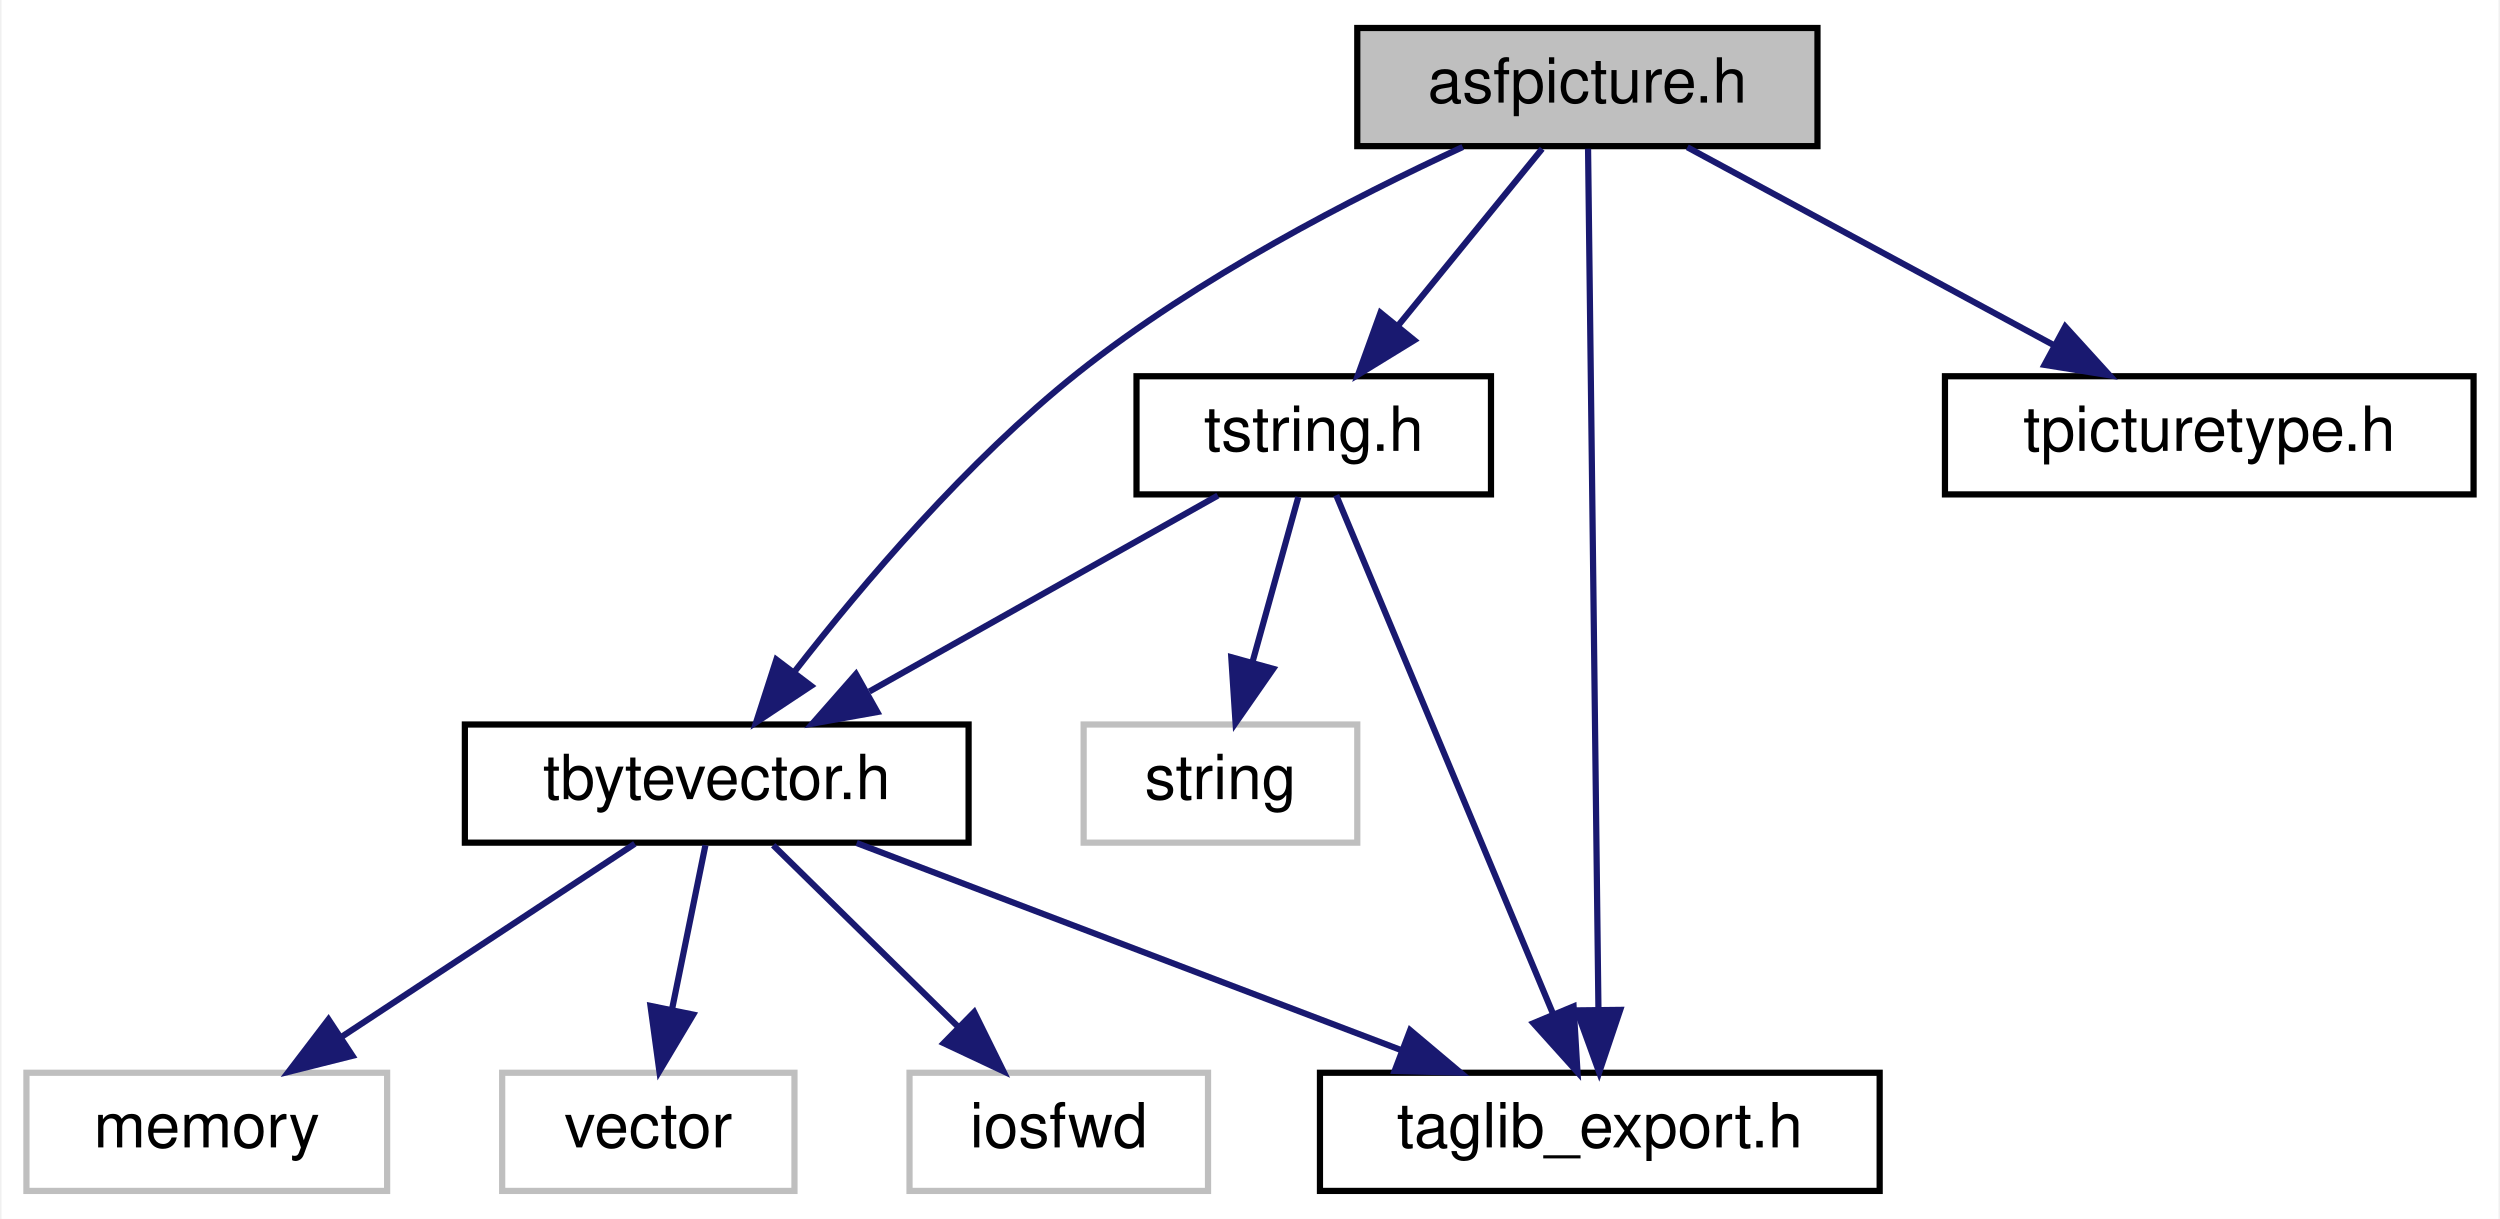
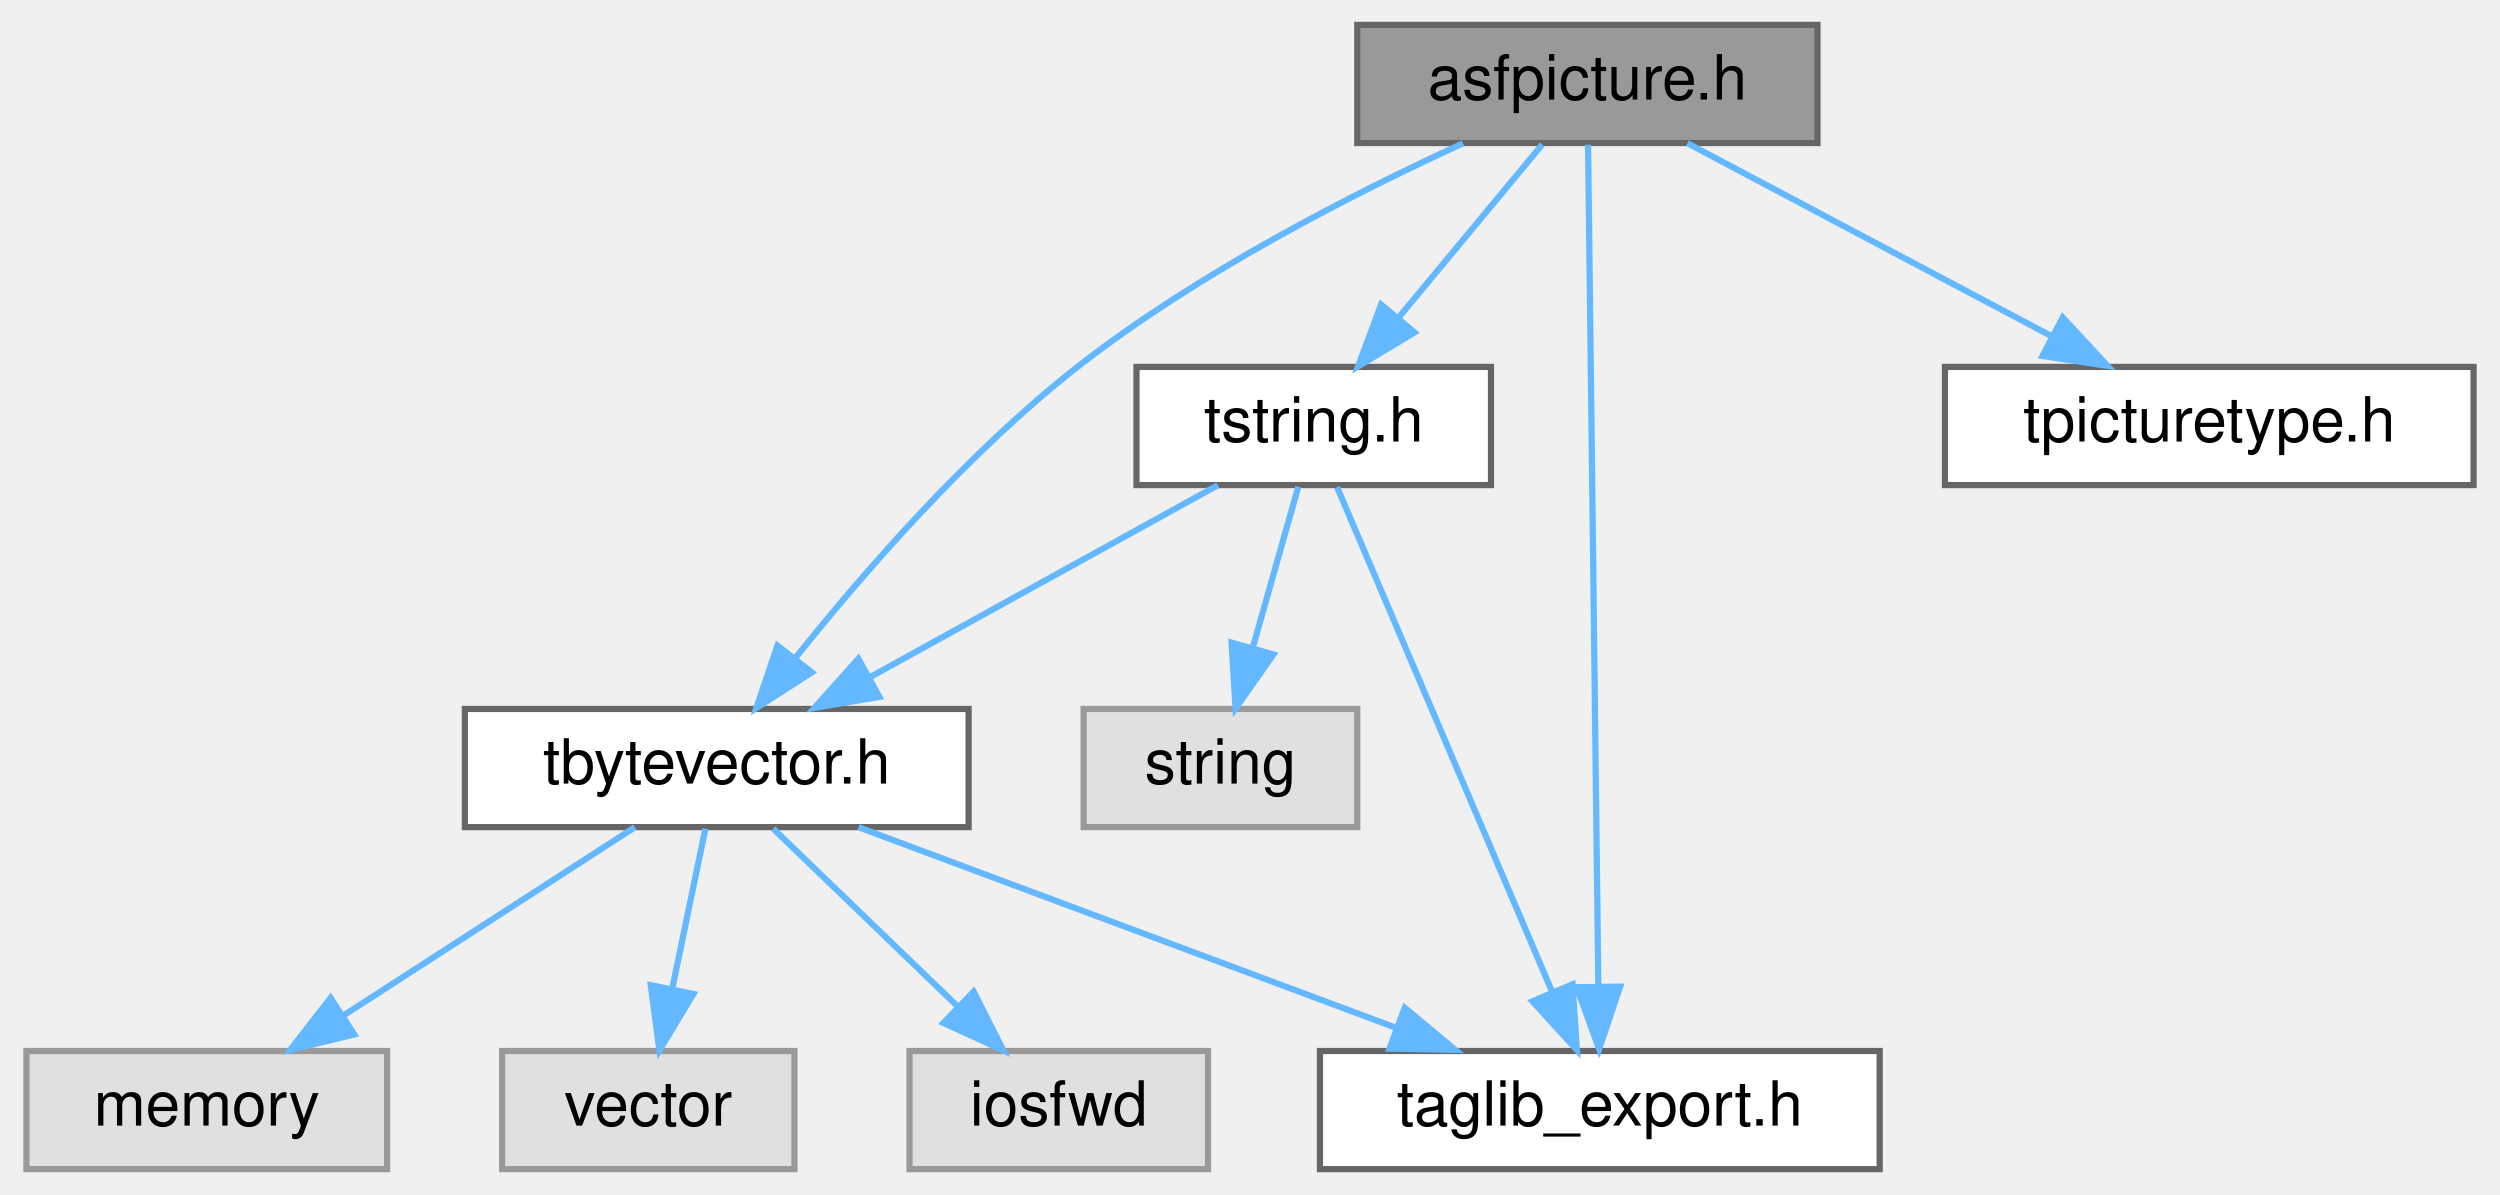
- <svg xmlns="http://www.w3.org/2000/svg" xmlns:xlink="http://www.w3.org/1999/xlink" width="402pt" height="196pt" viewBox="0.00 0.00 401.50 196.00">
-   <g id="graph0" class="graph" transform="scale(1 1) rotate(0) translate(4 192)">
-     <polygon fill="white" stroke="transparent" points="-4,4 -4,-192 397.5,-192 397.5,4 -4,4" />
-     <g id="node1" class="node">
-       <g id="a_node1">
+ <svg xmlns="http://www.w3.org/2000/svg" xmlns:xlink="http://www.w3.org/1999/xlink" width="402pt" height="192pt" viewBox="0.00 0.00 401.50 192.00">
+   <g id="graph0" class="graph" transform="scale(1 1) rotate(0) translate(4 188)">
+     <g id="Node000001" class="node">
+       <g id="a_Node000001">
        <a xlink:title=" ">
-           <polygon fill="#bfbfbf" stroke="black" points="214,-168.5 214,-187.5 288,-187.5 288,-168.5 214,-168.5" />
-           <text text-anchor="middle" x="251" y="-175.5" font-family="Helvetica,sans-Serif" font-size="10.00">asfpicture.h</text>
+           <polygon fill="#999999" stroke="#666666" points="288,-184 214,-184 214,-165 288,-165 288,-184" />
+           <text text-anchor="middle" x="251" y="-172" font-family="Helvetica,sans-Serif" font-size="10.00">asfpicture.h</text>
        </a>
      </g>
    </g>
-     <g id="node2" class="node">
-       <g id="a_node2">
+     <g id="Node000002" class="node">
+       <g id="a_Node000002">
        <a xlink:href="tstring_8h.html" target="_top" xlink:title=" ">
-           <polygon fill="white" stroke="black" points="178.5,-112.5 178.5,-131.5 235.5,-131.5 235.5,-112.5 178.5,-112.5" />
-           <text text-anchor="middle" x="207" y="-119.5" font-family="Helvetica,sans-Serif" font-size="10.00">tstring.h</text>
+           <polygon fill="white" stroke="#666666" points="235.5,-129 178.5,-129 178.5,-110 235.5,-110 235.5,-129" />
+           <text text-anchor="middle" x="207" y="-117" font-family="Helvetica,sans-Serif" font-size="10.00">tstring.h</text>
        </a>
      </g>
    </g>
-     <g id="edge1" class="edge">
-       <path fill="none" stroke="midnightblue" d="M243.73,-168.08C237.46,-160.38 228.21,-149.03 220.57,-139.65" />
-       <polygon fill="midnightblue" stroke="midnightblue" points="223.16,-137.29 214.13,-131.75 217.73,-141.71 223.16,-137.29" />
-     </g>
-     <g id="node4" class="node">
-       <g id="a_node4">
-         <a xlink:href="tbytevector_8h.html" target="_top" xlink:title=" ">
-           <polygon fill="white" stroke="black" points="70.5,-56.5 70.5,-75.5 151.5,-75.5 151.5,-56.5 70.5,-56.5" />
-           <text text-anchor="middle" x="111" y="-63.5" font-family="Helvetica,sans-Serif" font-size="10.00">tbytevector.h</text>
+     <g id="edge1_Node000001_Node000002" class="edge">
+       <g id="a_edge1_Node000001_Node000002">
+         <a xlink:title=" ">
+           <path fill="none" stroke="#63b8ff" d="M243.73,-164.75C237.46,-157.18 228.21,-146.05 220.57,-136.84" />
+           <polygon fill="#63b8ff" stroke="#63b8ff" points="223.21,-134.55 214.13,-129.09 217.83,-139.02 223.21,-134.55" />
        </a>
      </g>
    </g>
-     <g id="edge9" class="edge">
-       <path fill="none" stroke="midnightblue" d="M230.96,-168.36C213.6,-160.35 188.32,-147.37 169,-132 151.33,-117.94 134.54,-98.17 123.62,-84.14" />
-       <polygon fill="midnightblue" stroke="midnightblue" points="126.17,-81.71 117.34,-75.86 120.59,-85.94 126.17,-81.71" />
-     </g>
-     <g id="node8" class="node">
-       <g id="a_node8">
-         <a xlink:href="taglib__export_8h.html" target="_top" xlink:title=" ">
-           <polygon fill="white" stroke="black" points="208,-0.5 208,-19.5 298,-19.5 298,-0.5 208,-0.5" />
-           <text text-anchor="middle" x="253" y="-7.5" font-family="Helvetica,sans-Serif" font-size="10.00">taglib_export.h</text>
+     <g id="Node000004" class="node">
+       <g id="a_Node000004">
+         <a xlink:href="tbytevector_8h.html" target="_top" xlink:title=" ">
+           <polygon fill="white" stroke="#666666" points="151.5,-74 70.5,-74 70.5,-55 151.5,-55 151.5,-74" />
+           <text text-anchor="middle" x="111" y="-62" font-family="Helvetica,sans-Serif" font-size="10.00">tbytevector.h</text>
        </a>
      </g>
    </g>
-     <g id="edge11" class="edge">
-       <path fill="none" stroke="midnightblue" d="M251.11,-168.08C251.42,-141.95 252.35,-65.21 252.78,-29.58" />
-       <polygon fill="midnightblue" stroke="midnightblue" points="256.28,-29.61 252.9,-19.57 249.28,-29.53 256.28,-29.61" />
-     </g>
-     <g id="node9" class="node">
-       <g id="a_node9">
-         <a xlink:href="tpicturetype_8h.html" target="_top" xlink:title=" ">
-           <polygon fill="white" stroke="black" points="308.5,-112.5 308.5,-131.5 393.5,-131.5 393.5,-112.5 308.5,-112.5" />
-           <text text-anchor="middle" x="351" y="-119.5" font-family="Helvetica,sans-Serif" font-size="10.00">tpicturetype.h</text>
+     <g id="edge9_Node000001_Node000004" class="edge">
+       <g id="a_edge9_Node000001_Node000004">
+         <a xlink:title=" ">
+           <path fill="none" stroke="#63b8ff" d="M231,-164.95C213.66,-157.01 188.39,-144.17 169,-129 151.44,-115.26 134.64,-95.95 123.68,-82.24" />
+           <polygon fill="#63b8ff" stroke="#63b8ff" points="126.28,-79.89 117.37,-74.15 120.76,-84.19 126.28,-79.89" />
        </a>
      </g>
    </g>
-     <g id="edge10" class="edge">
-       <path fill="none" stroke="midnightblue" d="M267.07,-168.32C282.96,-159.74 307.51,-146.49 325.96,-136.52" />
-       <polygon fill="midnightblue" stroke="midnightblue" points="327.84,-139.49 334.97,-131.65 324.51,-133.33 327.84,-139.49" />
-     </g>
-     <g id="node3" class="node">
-       <g id="a_node3">
-         <a xlink:title=" ">
-           <polygon fill="white" stroke="#bfbfbf" points="170,-56.5 170,-75.5 214,-75.5 214,-56.5 170,-56.5" />
-           <text text-anchor="middle" x="192" y="-63.5" font-family="Helvetica,sans-Serif" font-size="10.00">string</text>
+     <g id="Node000008" class="node">
+       <g id="a_Node000008">
+         <a xlink:href="taglib__export_8h.html" target="_top" xlink:title=" ">
+           <polygon fill="white" stroke="#666666" points="298,-19 208,-19 208,0 298,0 298,-19" />
+           <text text-anchor="middle" x="253" y="-7" font-family="Helvetica,sans-Serif" font-size="10.00">taglib_export.h</text>
        </a>
      </g>
    </g>
-     <g id="edge2" class="edge">
-       <path fill="none" stroke="midnightblue" d="M204.52,-112.08C202.51,-104.85 199.61,-94.41 197.11,-85.4" />
-       <polygon fill="midnightblue" stroke="midnightblue" points="200.48,-84.45 194.43,-75.75 193.74,-86.32 200.48,-84.45" />
-     </g>
-     <g id="edge3" class="edge">
-       <path fill="none" stroke="midnightblue" d="M191.58,-112.32C176.46,-103.82 153.18,-90.73 135.53,-80.8" />
-       <polygon fill="midnightblue" stroke="midnightblue" points="136.82,-77.51 126.39,-75.65 133.39,-83.61 136.82,-77.51" />
-     </g>
-     <g id="edge8" class="edge">
-       <path fill="none" stroke="midnightblue" d="M210.61,-112.37C218.1,-94.46 235.47,-52.92 245.49,-28.95" />
-       <polygon fill="midnightblue" stroke="midnightblue" points="248.78,-30.17 249.41,-19.59 242.32,-27.47 248.78,-30.17" />
-     </g>
-     <g id="node5" class="node">
-       <g id="a_node5">
+     <g id="edge11_Node000001_Node000008" class="edge">
+       <g id="a_edge11_Node000001_Node000008">
        <a xlink:title=" ">
-           <polygon fill="white" stroke="#bfbfbf" points="0,-0.5 0,-19.5 58,-19.5 58,-0.5 0,-0.5" />
-           <text text-anchor="middle" x="29" y="-7.5" font-family="Helvetica,sans-Serif" font-size="10.00">memory</text>
+           <path fill="none" stroke="#63b8ff" d="M251.11,-164.74C251.42,-139.31 252.33,-65.08 252.76,-29.69" />
+           <polygon fill="#63b8ff" stroke="#63b8ff" points="256.27,-29.35 252.89,-19.31 249.27,-29.26 256.27,-29.35" />
        </a>
      </g>
    </g>
-     <g id="edge4" class="edge">
-       <path fill="none" stroke="midnightblue" d="M97.83,-56.32C85.15,-47.98 65.77,-35.21 50.79,-25.35" />
-       <polygon fill="midnightblue" stroke="midnightblue" points="52.42,-22.23 42.14,-19.65 48.57,-28.08 52.42,-22.23" />
-     </g>
-     <g id="node6" class="node">
-       <g id="a_node6">
-         <a xlink:title=" ">
-           <polygon fill="white" stroke="#bfbfbf" points="76.5,-0.5 76.5,-19.5 123.5,-19.5 123.5,-0.5 76.5,-0.5" />
-           <text text-anchor="middle" x="100" y="-7.5" font-family="Helvetica,sans-Serif" font-size="10.00">vector</text>
+     <g id="Node000009" class="node">
+       <g id="a_Node000009">
+         <a xlink:href="tpicturetype_8h.html" target="_top" xlink:title=" ">
+           <polygon fill="white" stroke="#666666" points="393.5,-129 308.5,-129 308.5,-110 393.5,-110 393.5,-129" />
+           <text text-anchor="middle" x="351" y="-117" font-family="Helvetica,sans-Serif" font-size="10.00">tpicturetype.h</text>
        </a>
      </g>
    </g>
-     <g id="edge5" class="edge">
-       <path fill="none" stroke="midnightblue" d="M109.18,-56.08C107.73,-48.93 105.63,-38.64 103.81,-29.69" />
-       <polygon fill="midnightblue" stroke="midnightblue" points="107.21,-28.85 101.78,-19.75 100.35,-30.25 107.21,-28.85" />
-     </g>
-     <g id="node7" class="node">
-       <g id="a_node7">
+     <g id="edge10_Node000001_Node000009" class="edge">
+       <g id="a_edge10_Node000001_Node000009">
        <a xlink:title=" ">
-           <polygon fill="white" stroke="#bfbfbf" points="142,-0.5 142,-19.5 190,-19.5 190,-0.5 142,-0.5" />
-           <text text-anchor="middle" x="166" y="-7.5" font-family="Helvetica,sans-Serif" font-size="10.00">iosfwd</text>
+           <path fill="none" stroke="#63b8ff" d="M267.07,-164.98C282.86,-156.61 307.22,-143.7 325.63,-133.95" />
+           <polygon fill="#63b8ff" stroke="#63b8ff" points="327.44,-136.95 334.64,-129.17 324.17,-130.76 327.44,-136.95" />
        </a>
      </g>
    </g>
-     <g id="edge6" class="edge">
-       <path fill="none" stroke="midnightblue" d="M120.08,-56.08C128.17,-48.14 140.2,-36.34 149.91,-26.8" />
-       <polygon fill="midnightblue" stroke="midnightblue" points="152.4,-29.25 157.09,-19.75 147.5,-24.26 152.4,-29.25" />
+     <g id="Node000003" class="node">
+       <g id="a_Node000003">
+         <a xlink:title=" ">
+           <polygon fill="#e0e0e0" stroke="#999999" points="214,-74 170,-74 170,-55 214,-55 214,-74" />
+           <text text-anchor="middle" x="192" y="-62" font-family="Helvetica,sans-Serif" font-size="10.00">string</text>
+         </a>
+       </g>
    </g>
-     <g id="edge7" class="edge">
-       <path fill="none" stroke="midnightblue" d="M133.5,-56.44C157.08,-47.48 194.32,-33.31 220.96,-23.18" />
-       <polygon fill="midnightblue" stroke="midnightblue" points="222.5,-26.34 230.6,-19.52 220.01,-19.8 222.5,-26.34" />
+     <g id="edge2_Node000002_Node000003" class="edge">
+       <g id="a_edge2_Node000002_Node000003">
+         <a xlink:title=" ">
+           <path fill="none" stroke="#63b8ff" d="M204.52,-109.75C202.54,-102.72 199.68,-92.62 197.19,-83.84" />
+           <polygon fill="#63b8ff" stroke="#63b8ff" points="200.52,-82.76 194.43,-74.09 193.79,-84.66 200.52,-82.76" />
+         </a>
+       </g>
+     </g>
+     <g id="edge3_Node000002_Node000004" class="edge">
+       <g id="a_edge3_Node000002_Node000004">
+         <a xlink:title=" ">
+           <path fill="none" stroke="#63b8ff" d="M191.58,-109.98C176.55,-101.69 153.46,-88.94 135.84,-79.22" />
+           <polygon fill="#63b8ff" stroke="#63b8ff" points="137.15,-75.94 126.7,-74.17 133.77,-82.07 137.15,-75.94" />
+         </a>
+       </g>
+     </g>
+     <g id="edge8_Node000002_Node000008" class="edge">
+       <g id="a_edge8_Node000002_Node000008">
+         <a xlink:title=" ">
+           <path fill="none" stroke="#63b8ff" d="M210.76,-109.66C218.28,-92.01 235.29,-52.09 245.28,-28.64" />
+           <polygon fill="#63b8ff" stroke="#63b8ff" points="248.61,-29.73 249.31,-19.16 242.17,-26.99 248.61,-29.73" />
+         </a>
+       </g>
+     </g>
+     <g id="Node000005" class="node">
+       <g id="a_Node000005">
+         <a xlink:title=" ">
+           <polygon fill="#e0e0e0" stroke="#999999" points="58,-19 0,-19 0,0 58,0 58,-19" />
+           <text text-anchor="middle" x="29" y="-7" font-family="Helvetica,sans-Serif" font-size="10.00">memory</text>
+         </a>
+       </g>
+     </g>
+     <g id="edge4_Node000004_Node000005" class="edge">
+       <g id="a_edge4_Node000004_Node000005">
+         <a xlink:title=" ">
+           <path fill="none" stroke="#63b8ff" d="M97.83,-54.98C85.23,-46.84 66,-34.41 51.06,-24.76" />
+           <polygon fill="#63b8ff" stroke="#63b8ff" points="52.71,-21.66 42.41,-19.17 48.91,-27.54 52.71,-21.66" />
+         </a>
+       </g>
+     </g>
+     <g id="Node000006" class="node">
+       <g id="a_Node000006">
+         <a xlink:title=" ">
+           <polygon fill="#e0e0e0" stroke="#999999" points="123.5,-19 76.5,-19 76.5,0 123.5,0 123.5,-19" />
+           <text text-anchor="middle" x="100" y="-7" font-family="Helvetica,sans-Serif" font-size="10.00">vector</text>
+         </a>
+       </g>
+     </g>
+     <g id="edge5_Node000004_Node000006" class="edge">
+       <g id="a_edge5_Node000004_Node000006">
+         <a xlink:title=" ">
+           <path fill="none" stroke="#63b8ff" d="M109.18,-54.75C107.74,-47.8 105.68,-37.85 103.87,-29.13" />
+           <polygon fill="#63b8ff" stroke="#63b8ff" points="107.24,-28.17 101.78,-19.09 100.39,-29.59 107.24,-28.17" />
+         </a>
+       </g>
+     </g>
+     <g id="Node000007" class="node">
+       <g id="a_Node000007">
+         <a xlink:title=" ">
+           <polygon fill="#e0e0e0" stroke="#999999" points="190,-19 142,-19 142,0 190,0 190,-19" />
+           <text text-anchor="middle" x="166" y="-7" font-family="Helvetica,sans-Serif" font-size="10.00">iosfwd</text>
+         </a>
+       </g>
+     </g>
+     <g id="edge6_Node000004_Node000007" class="edge">
+       <g id="a_edge6_Node000004_Node000007">
+         <a xlink:title=" ">
+           <path fill="none" stroke="#63b8ff" d="M120.08,-54.75C128.09,-47.03 139.96,-35.6 149.62,-26.28" />
+           <polygon fill="#63b8ff" stroke="#63b8ff" points="152.31,-28.55 157.09,-19.09 147.46,-23.51 152.31,-28.55" />
+         </a>
+       </g>
+     </g>
+     <g id="edge7_Node000004_Node000008" class="edge">
+       <g id="a_edge7_Node000004_Node000008">
+         <a xlink:title=" ">
+           <path fill="none" stroke="#63b8ff" d="M133.81,-54.98C157.17,-46.27 193.7,-32.63 220.17,-22.75" />
+           <polygon fill="#63b8ff" stroke="#63b8ff" points="221.63,-25.95 229.77,-19.17 219.18,-19.39 221.63,-25.95" />
+         </a>
+       </g>
    </g>
  </g>
</svg>
